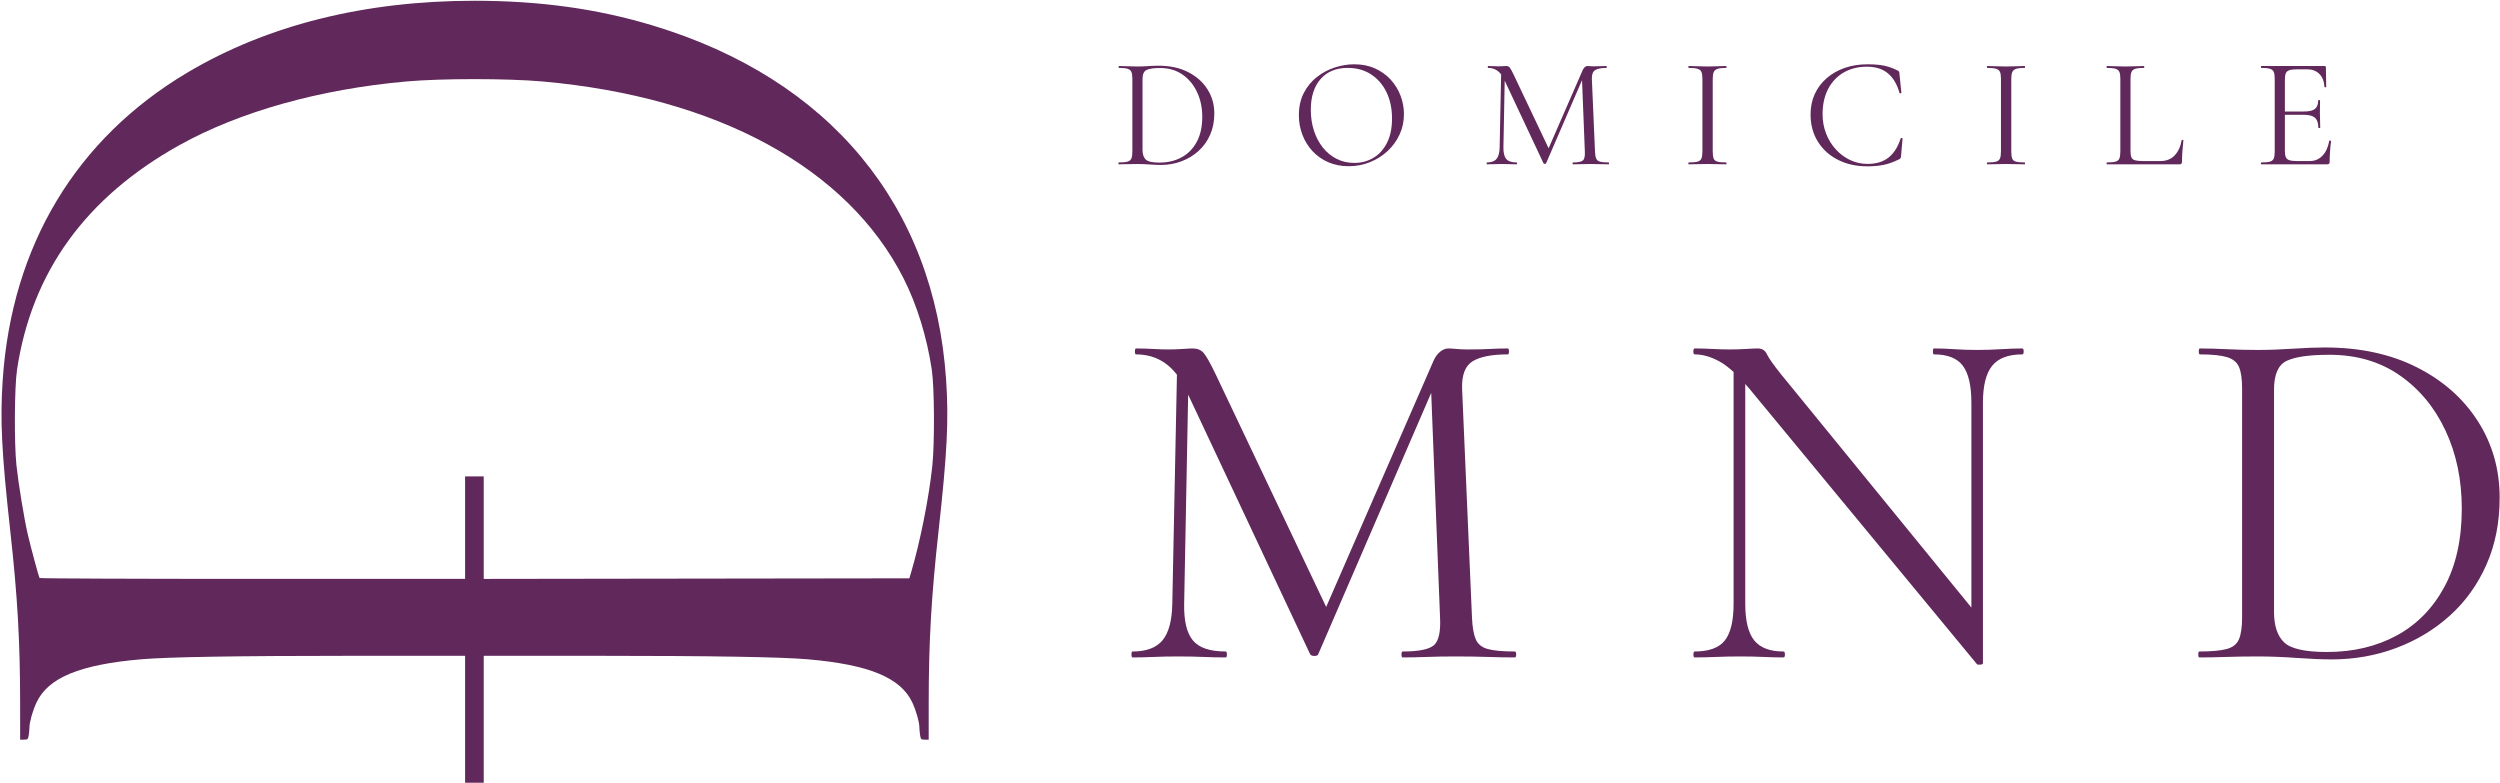
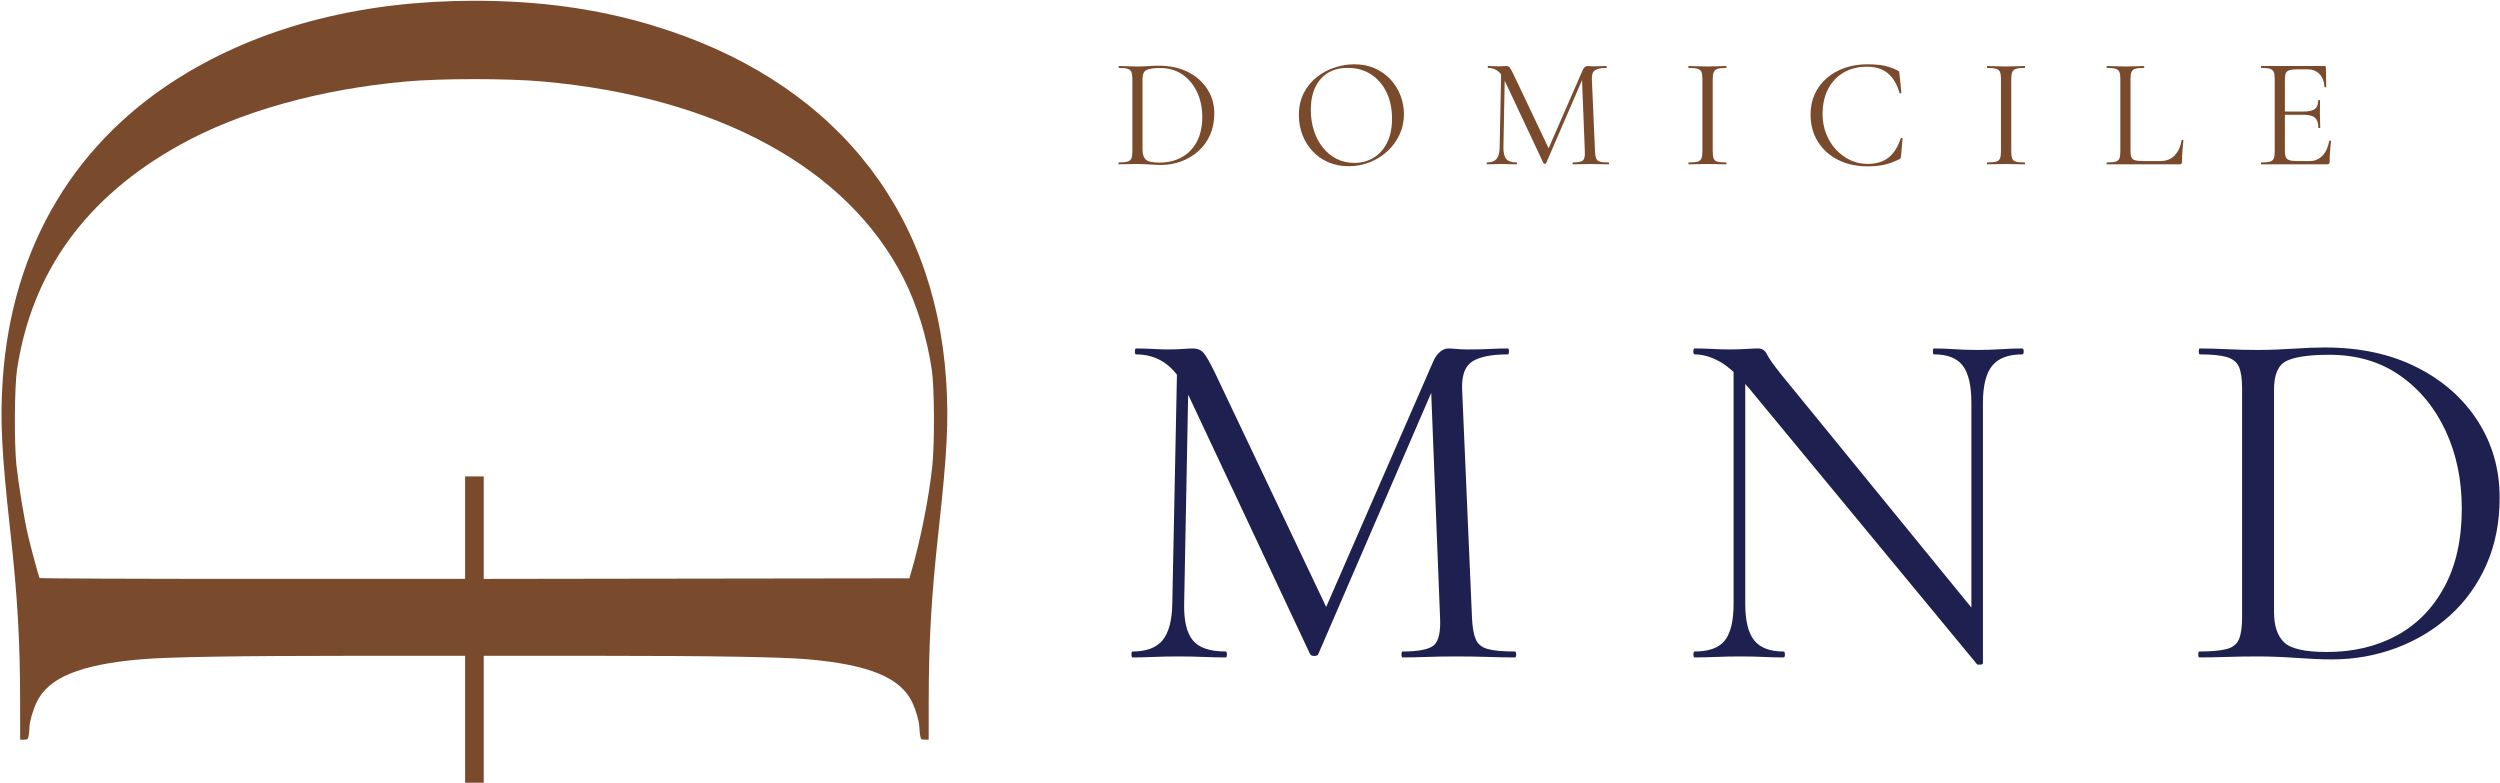
- <svg xmlns="http://www.w3.org/2000/svg" viewBox="0.00 0.00 5055.64 1583.33" width="5056" height="1583" fill="#60285B" role="img" aria-label="Domicile MND">
+ <svg xmlns="http://www.w3.org/2000/svg" viewBox="0.00 0.00 5055.64 1583.33" width="5056" height="1583" fill="#7A4A2C" role="img" aria-label="Domicile MND">
  <path d="M399.00 617.50 L399.00 563.00 L301.25 563.03 C202.89 563.05 144.12 564.03 121.00 566.01 C68.22 570.54 40.97 581.80 31.01 603.20 C27.73 610.25 25.01 619.86 24.99 624.46 C24.98 626.13 24.70 629.19 24.36 631.25 C23.78 634.72 23.49 635.00 20.37 635.00 L17.00 635.00 L16.98 603.25 C16.94 550.33 14.76 512.25 8.48 455.50 C1.06 388.34 -0.32 360.51 2.05 325.83 C9.89 210.76 65.10 119.04 160.68 62.25 C229.17 21.56 312.78 0.65 407.00 0.65 C463.08 0.65 512.47 7.50 560.12 21.89 C711.96 67.74 801.74 176.09 811.95 325.83 C814.31 360.34 812.90 388.68 805.52 455.50 C799.24 512.25 797.06 550.33 797.02 603.25 L797.00 635.00 L793.63 635.00 C790.51 635.00 790.22 634.72 789.64 631.25 C789.30 629.19 789.02 626.13 789.01 624.46 C788.99 619.86 786.27 610.25 782.99 603.20 C773.03 581.80 745.78 570.54 693.00 566.01 C669.88 564.03 611.11 563.05 512.75 563.03 L415.00 563.00 L415.00 617.50 L415.00 672.00 L407.00 672.00 L399.00 672.00 L399.00 617.50 Z M399.00 453.00 L399.00 409.00 L407.00 409.00 L415.00 409.00 L415.00 453.00 L415.00 497.01 L597.71 496.75 L780.41 496.50 L781.75 492.00 C789.64 465.47 797.17 427.74 800.12 400.00 C802.18 380.65 801.93 332.49 799.69 317.50 C795.47 289.30 786.88 261.52 775.33 238.76 C727.34 144.19 615.58 83.30 465.50 69.95 C435.11 67.25 378.89 67.25 348.50 69.95 C274.19 76.56 205.33 95.88 153.77 124.58 C73.32 169.37 26.85 233.65 14.31 317.50 C12.10 332.31 11.81 380.71 13.82 399.50 C15.54 415.53 20.55 446.01 23.60 459.00 C26.29 470.46 32.93 495.05 33.66 496.25 C33.91 496.66 116.22 497.00 216.56 497.00 L399.00 497.00 L399.00 453.00 Z" transform="translate(0 0.000) scale(2.356151)" />
  <path d="M302.8 -4Q274 -4 231.6 -1.0Q189.2 2 153.26 2Q120.4 2 89.829 1.0Q59.257 0 34.8 0Q32.8 0 32.8 6.0Q32.8 12 34.8 12Q71.364 12 90.128 17.0Q108.891 22 115.145 37.0Q121.4 52 121.4 81V544Q121.4 573 115.163 587.5Q108.926 602 90.694 607.5Q72.463 613 36 613Q33.8 613 33.8 619.0Q33.8 625 36 625Q60.405 625 90.402 623.5Q120.4 622 153.3 622Q186.2 622 224.027 624.5Q261.855 627 288.8 627Q395.2 627 474.622 587.0Q554.044 547 598.222 478.0Q642.4 409 642.4 323Q642.4 248 615.59 187.5Q588.779 127 541.613 84.5Q494.446 42 432.881 19.0Q371.316 -4 302.8 -4ZM292.8 11Q372.699 11 434.049 44.3Q495.4 77.6 530.6 142.64Q565.799 207.679 565.799 301.019Q565.799 388.4 533 458.6Q500.2 528.8 440.394 570.5Q380.589 612.2 298 612.2Q237.54 612.2 211.77 600.012Q186 587.825 186 542V92Q186 50.2 206.273 30.6Q226.545 11 292.8 11Z" transform="translate(2251.240 332.402) scale(0.318182 -0.318182)" />
  <path d="M366 -12Q294 -12 235.5 13.5Q177 39 135.5 84.0Q94 129 71.5 187.5Q49 246 49 312Q49 393 80.5 454.0Q112 515 164.0 555.5Q216 596 278.0 616.0Q340 636 401 636Q475 636 533.5 609.5Q592 583 633.0 538.0Q674 493 695.5 436.0Q717 379 717 319Q717 249 689.0 189.0Q661 129 612.5 84.0Q564 39 500.5 13.5Q437 -12 366 -12ZM401.4 9Q468.6 9 523 41.4Q577.399 73.8 609.299 137Q641.199 200.2 641.199 290.8Q641.199 385.2 606.399 457.6Q571.599 530 508.4 571.5Q445.2 613 359.4 613Q248.4 613 186.601 541.6Q124.801 470.2 124.801 346.6Q124.801 276 144.601 214.5Q164.401 153 201.301 106.7Q238.2 60.4 288.9 34.7Q339.6 9 401.4 9Z" transform="translate(2611.104 332.402) scale(0.318182 -0.318182)" />
  <path d="M119.4 108.6 129.4 602 152.8 600 143.4 108.6Q142.4 57.2 160.9 34.6Q179.4 12 227.6 12Q229.8 12 229.8 6.0Q229.8 0 227.6 0Q205.6 0 182.2 1.0Q158.8 2 130.6 2Q105 2 82.2 1.0Q59.4 0 39 0Q36.8 0 36.8 6.0Q36.8 12 39 12Q80.8 12 99.6 34.6Q118.4 57.2 119.4 108.6ZM812.2 12Q815 12 815 6.0Q815 0 812.2 0Q787.8 0 757.6 1.0Q727.4 2 693.8 2Q661.6 2 634.4 1.0Q607.2 0 585.2 0Q583 0 583 6.0Q583 12 585.2 12Q634.6 12 648.9 25.0Q663.2 38 661 81L642 564.199L675.4 609.8L414.8 7Q413.8 3 406.9 3.0Q400 3 398 7L146.6 542Q113.4 613 46 613Q43.8 613 43.8 619.0Q43.8 625 46 625Q62.2 625 80.4 624.0Q98.6 623 110.6 623Q127 623 140.5 624.0Q154 625 161 625Q175 625 182.9 615.8Q190.8 606.6 207 573L435 93.001L404.2 41.4L647.8 600Q653 611.6 661.1 618.3Q669.2 625 677.8 625Q683.8 625 694 624.0Q704.2 623 717.6 623Q744.8 623 762.1 624.0Q779.4 625 798.2 625Q800.4 625 800.4 619.0Q800.4 613 798.2 613Q749.8 613 727.1 599.2Q704.4 585.4 705.6 543.8L725.601 81Q726.801 52 733.101 37.0Q739.401 22 757.6 17.0Q775.8 12 812.2 12Z" transform="translate(2994.831 332.402) scale(0.318182 -0.318182)" />
  <path d="M199 81Q199 52 204.8 37.0Q210.6 22 229.2 17.0Q247.8 12 284.4 12Q286.6 12 286.6 6.0Q286.6 0 284.4 0Q259.949 0 230.404 1.0Q200.858 2 165.2 2Q131.517 2 101.407 1.0Q71.297 0 46.8 0Q44 0 44 6.0Q44 12 46.88 12Q83.36 12 102.08 17.0Q120.8 22 127.1 37.0Q133.4 52 133.4 81V544Q133.4 573 127.145 587.5Q120.891 602 102.128 607.5Q83.364 613 46.8 613Q44 613 44 619.0Q44 625 46.8 625Q71.297 625 101.407 623.5Q131.517 622 165.2 622Q200.858 622 230.913 623.5Q260.968 625 284.4 625Q286.6 625 286.6 619.0Q286.6 613 284.4 613Q247.937 613 229.706 607.0Q211.475 601 205.237 586.0Q199 571 199 542Z" transform="translate(3400.513 332.402) scale(0.318182 -0.318182)" />
  <path d="M411 636Q453 636 485.5 632.2Q518 628.4 546.2 619.6Q574.4 610.8 603.2 596.2Q609.8 592.4 611.5 589.5Q613.2 586.6 614.2 574L626.4 455Q626.4 452.8 621 451.4Q615.6 450 614.4 454Q591.2 536.6 540.5 578.6Q489.8 620.6 407.8 620.6Q323 620.6 259.5 583.7Q196.001 546.8 160.701 479Q125.401 411.2 125.401 319Q125.401 253 147.801 195.3Q170.201 137.6 210.001 94.4Q249.8 51.2 301.2 26.9Q352.6 2.6 411.4 2.6Q494.4 2.6 545.3 43.5Q596.2 84.4 622 165.2Q623.2 168.2 628.5 167.2Q633.8 166.2 633.8 164L624.4 54.4Q623.4 42.4 621.3 39.3Q619.2 36.2 612.6 32.2Q560.6 6.4 514.7 -3.2Q468.8 -12.8 410.6 -12.8Q305 -12.8 223.4 28.5Q141.8 69.8 95.4 144.3Q49 218.8 49 316.8Q49 388.8 75.9 447.3Q102.8 505.8 151.9 548.1Q201 590.4 266.8 613.2Q332.6 636 411 636Z" transform="translate(3646.149 332.402) scale(0.318182 -0.318182)" />
  <path d="M199 81Q199 52 204.8 37.0Q210.6 22 229.2 17.0Q247.8 12 284.4 12Q286.6 12 286.6 6.0Q286.6 0 284.4 0Q259.949 0 230.404 1.0Q200.858 2 165.2 2Q131.517 2 101.407 1.0Q71.297 0 46.8 0Q44 0 44 6.0Q44 12 46.88 12Q83.36 12 102.08 17.0Q120.8 22 127.1 37.0Q133.4 52 133.4 81V544Q133.4 573 127.145 587.5Q120.891 602 102.128 607.5Q83.364 613 46.8 613Q44 613 44 619.0Q44 625 46.8 625Q71.297 625 101.407 623.5Q131.517 622 165.2 622Q200.858 622 230.913 623.5Q260.968 625 284.4 625Q286.6 625 286.6 619.0Q286.6 613 284.4 613Q247.937 613 229.706 607.0Q211.475 601 205.237 586.0Q199 571 199 542Z" transform="translate(4004.422 332.402) scale(0.318182 -0.318182)" />
  <path d="M185 543V85Q185 57.7 191 44.05Q197 30.4 214.284 25.6Q231.567 20.8 265.2 20.8H374.399Q432.399 20.8 466.2 57.2Q500 93.6 510.2 153.2Q510.4 156.2 515.8 155.6Q521.2 155 521.2 152Q518.2 124.6 515.2 86.135Q512.2 47.669 512.2 15Q512.2 0 497.124 0H34.8Q32.8 0 32.8 6.0Q32.8 12 34.8 12Q71.348 12 89.622 17.0Q107.896 22 114.148 37.0Q120.4 52 120.4 81V544Q120.4 573 114.148 587.5Q107.896 602 89.622 607.5Q71.348 613 34.8 613Q32.8 613 32.8 619.0Q32.8 625 34.8 625Q58.8 625 89.055 623.5Q119.31 622 152.13 622Q187 622 217.004 623.5Q247.008 625 270.4 625Q272.6 625 272.6 619.0Q272.6 613 270.4 613Q233.937 613 215.706 607.5Q197.475 602 191.237 587.0Q185 572 185 543Z" transform="translate(4250.058 332.402) scale(0.318182 -0.318182)" />
  <path d="M462.2 0H43.4Q41.2 0 41.2 6.0Q41.2 12 43.4 12Q80 12 98.2 17.0Q116.4 22 122.6 37.0Q128.8 52 128.8 81V544Q128.8 573 122.6 587.5Q116.4 602 98.2 607.5Q80 613 43.4 613Q41.2 613 41.2 619.0Q41.2 625 43.4 625H445Q454.2 625 454.2 616L456.2 492.6Q456.2 489.8 450.8 489.6Q445.4 489.4 445 492.4Q441.8 545.8 412.6 574.9Q383.4 604 335.8 604H274.6Q241 604 223.6 598.9Q206.2 593.8 199.8 579.8Q193.4 565.8 193.4 539V85Q193.4 58.8 199.6 45Q205.8 31.2 222.6 26Q239.4 20.8 272.2 20.8H352.399Q400 20.8 432.6 55.2Q465.2 89.6 475.2 148.6Q475.4 151.6 481.3 150.9Q487.2 150.2 487.2 147.4Q483.2 120.8 480.6 83.7Q478 46.6 478 15Q478 0 462.2 0ZM406.2 232.6Q406.2 276.8 384.8 295.9Q363.4 315 313 315H162.8V335.8H315.6Q364.2 335.8 384.7 352.3Q405.2 368.8 405.2 406.2Q405.2 408.4 411.1 408.4Q417 408.4 417 406.2Q417 376.4 416.5 359.9Q416 343.4 416 325Q416 302.4 417.1 280.4Q418.2 258.4 418.2 232.6Q418.2 230.6 412.2 230.6Q406.2 230.6 406.2 232.6Z" transform="translate(4559.649 332.402) scale(0.318182 -0.318182)" />
-   <path d="M119.4 108.6 129.4 602 152.8 600 143.4 108.6Q142.4 57.2 160.9 34.6Q179.4 12 227.6 12Q229.8 12 229.8 6.0Q229.8 0 227.6 0Q205.6 0 182.2 1.0Q158.8 2 130.6 2Q105 2 82.2 1.0Q59.4 0 39 0Q36.8 0 36.8 6.0Q36.8 12 39 12Q80.8 12 99.6 34.6Q118.4 57.2 119.4 108.6ZM812.2 12Q815 12 815 6.0Q815 0 812.2 0Q787.8 0 757.6 1.0Q727.4 2 693.8 2Q661.6 2 634.4 1.0Q607.2 0 585.2 0Q583 0 583 6.0Q583 12 585.2 12Q634.6 12 648.9 25.0Q663.2 38 661 81L642 564.199L675.4 609.8L414.8 7Q413.8 3 406.9 3.0Q400 3 398 7L146.6 542Q113.4 613 46 613Q43.8 613 43.8 619.0Q43.8 625 46 625Q62.2 625 80.4 624.0Q98.6 623 110.6 623Q127 623 140.5 624.0Q154 625 161 625Q175 625 182.9 615.8Q190.8 606.6 207 573L435 93.001L404.2 41.4L647.8 600Q653 611.6 661.1 618.3Q669.2 625 677.8 625Q683.8 625 694 624.0Q704.2 623 717.6 623Q744.8 623 762.1 624.0Q779.4 625 798.2 625Q800.4 625 800.4 619.0Q800.4 613 798.2 613Q749.8 613 727.1 599.2Q704.4 585.4 705.6 543.8L725.601 81Q726.801 52 733.101 37.0Q739.401 22 757.6 17.0Q775.8 12 812.2 12Z" transform="translate(2251.240 1329.864) scale(1 -1)" />
-   <path d="M119.8 108.6V602L143.4 600V108.6Q143.4 57.2 161.4 34.6Q179.4 12 220.8 12Q223.6 12 223.6 6.0Q223.6 0 220.8 0Q201.2 0 180.1 1.0Q159 2 133.4 2Q108.2 2 84.9 1.0Q61.6 0 40.8 0Q38.6 0 38.6 6.0Q38.6 12 40.8 12Q84.8 12 102.3 34.6Q119.8 57.2 119.8 108.6ZM624.2 -11.8Q624.2 -14 619.3 -14.5Q614.4 -15 612.4 -14L152.2 543Q117.8 584 91.6 598.5Q65.4 613 41.2 613Q38.4 613 38.4 619.0Q38.4 625 41.2 625Q58.8 625 77.4 624.0Q96 623 110.8 623Q129.2 623 145 624.0Q160.801 625 168.801 625Q181.801 625 187.101 613.5Q192.401 602 215.601 573L616.2 82.001ZM624.2 515.4V-11.8L600.8 19V515.4Q600.8 566.8 583.6 589.9Q566.4 613 525 613Q523 613 523.0 619.0Q523 625 525 625Q545.4 625 566.5 623.5Q587.6 622 613.2 622Q637 622 660.6 623.5Q684.2 625 703.8 625Q706.6 625 706.6 619.0Q706.6 613 703.8 613Q661.4 613 642.8 589.9Q624.2 566.8 624.2 515.4Z" transform="translate(3386.240 1329.864) scale(1 -1)" />
-   <path d="M302.8 -4Q274 -4 231.6 -1.0Q189.2 2 153.26 2Q120.4 2 89.829 1.0Q59.257 0 34.8 0Q32.8 0 32.8 6.0Q32.8 12 34.8 12Q71.364 12 90.128 17.0Q108.891 22 115.145 37.0Q121.4 52 121.4 81V544Q121.4 573 115.163 587.5Q108.926 602 90.694 607.5Q72.463 613 36 613Q33.8 613 33.8 619.0Q33.8 625 36 625Q60.405 625 90.402 623.5Q120.4 622 153.3 622Q186.2 622 224.027 624.5Q261.855 627 288.8 627Q395.2 627 474.622 587.0Q554.044 547 598.222 478.0Q642.4 409 642.4 323Q642.4 248 615.59 187.5Q588.779 127 541.613 84.5Q494.446 42 432.881 19.0Q371.316 -4 302.8 -4ZM292.8 11Q372.699 11 434.049 44.3Q495.4 77.6 530.6 142.64Q565.799 207.679 565.799 301.019Q565.799 388.4 533 458.6Q500.2 528.8 440.394 570.5Q380.589 612.2 298 612.2Q237.54 612.2 211.77 600.012Q186 587.825 186 542V92Q186 50.2 206.273 30.6Q226.545 11 292.8 11Z" transform="translate(4413.240 1329.864) scale(1 -1)" />
+   <g fill="#1E2150">
+     <path d="M119.4 108.6 129.4 602 152.8 600 143.4 108.6Q142.4 57.2 160.9 34.6Q179.4 12 227.6 12Q229.8 12 229.8 6.0Q229.8 0 227.6 0Q205.6 0 182.2 1.0Q158.8 2 130.6 2Q105 2 82.2 1.0Q59.4 0 39 0Q36.8 0 36.8 6.0Q36.8 12 39 12Q80.8 12 99.6 34.6Q118.4 57.2 119.4 108.6ZM812.2 12Q815 12 815 6.0Q815 0 812.2 0Q787.8 0 757.6 1.0Q727.4 2 693.8 2Q661.6 2 634.4 1.0Q607.2 0 585.2 0Q583 0 583 6.0Q583 12 585.2 12Q634.6 12 648.9 25.0Q663.2 38 661 81L642 564.199L675.4 609.8L414.8 7Q413.8 3 406.9 3.0Q400 3 398 7L146.6 542Q113.4 613 46 613Q43.8 613 43.8 619.0Q43.8 625 46 625Q62.2 625 80.4 624.0Q98.6 623 110.6 623Q127 623 140.5 624.0Q154 625 161 625Q175 625 182.9 615.8Q190.8 606.6 207 573L435 93.001L404.2 41.4L647.8 600Q653 611.6 661.1 618.3Q669.2 625 677.8 625Q683.8 625 694 624.0Q704.2 623 717.6 623Q744.8 623 762.1 624.0Q779.4 625 798.2 625Q800.4 625 800.4 619.0Q800.4 613 798.2 613Q749.8 613 727.1 599.2Q704.4 585.4 705.6 543.8L725.601 81Q726.801 52 733.101 37.0Q739.401 22 757.6 17.0Q775.8 12 812.2 12Z" transform="translate(2251.240 1329.864) scale(1 -1)" />
+     <path d="M119.8 108.6V602L143.4 600V108.6Q143.4 57.2 161.4 34.6Q179.4 12 220.8 12Q223.6 12 223.6 6.0Q223.6 0 220.8 0Q201.2 0 180.1 1.0Q159 2 133.4 2Q108.2 2 84.9 1.0Q61.6 0 40.8 0Q38.6 0 38.6 6.0Q38.6 12 40.8 12Q84.8 12 102.3 34.6Q119.8 57.2 119.8 108.6ZM624.2 -11.8Q624.2 -14 619.3 -14.5Q614.4 -15 612.4 -14L152.2 543Q117.8 584 91.6 598.5Q65.4 613 41.2 613Q38.4 613 38.4 619.0Q38.4 625 41.2 625Q58.8 625 77.4 624.0Q96 623 110.8 623Q129.2 623 145 624.0Q160.801 625 168.801 625Q181.801 625 187.101 613.5Q192.401 602 215.601 573L616.2 82.001ZM624.2 515.4V-11.8L600.8 19V515.4Q600.8 566.8 583.6 589.9Q566.4 613 525 613Q523 613 523.0 619.0Q523 625 525 625Q545.4 625 566.5 623.5Q587.6 622 613.2 622Q637 622 660.6 623.5Q684.2 625 703.8 625Q706.6 625 706.6 619.0Q706.6 613 703.8 613Q661.4 613 642.8 589.9Q624.2 566.8 624.2 515.4Z" transform="translate(3386.240 1329.864) scale(1 -1)" />
+     <path d="M302.8 -4Q274 -4 231.6 -1.0Q189.2 2 153.26 2Q120.4 2 89.829 1.0Q59.257 0 34.8 0Q32.8 0 32.8 6.0Q32.8 12 34.8 12Q71.364 12 90.128 17.0Q108.891 22 115.145 37.0Q121.4 52 121.4 81V544Q121.4 573 115.163 587.5Q108.926 602 90.694 607.5Q72.463 613 36 613Q33.8 613 33.8 619.0Q33.8 625 36 625Q60.405 625 90.402 623.5Q120.4 622 153.3 622Q186.2 622 224.027 624.5Q261.855 627 288.8 627Q395.2 627 474.622 587.0Q554.044 547 598.222 478.0Q642.4 409 642.4 323Q642.4 248 615.59 187.5Q588.779 127 541.613 84.5Q494.446 42 432.881 19.0Q371.316 -4 302.8 -4ZM292.8 11Q372.699 11 434.049 44.3Q495.4 77.6 530.6 142.64Q565.799 207.679 565.799 301.019Q565.799 388.4 533 458.6Q500.2 528.8 440.394 570.5Q380.589 612.2 298 612.2Q237.54 612.2 211.77 600.012Q186 587.825 186 542V92Q186 50.2 206.273 30.6Q226.545 11 292.8 11Z" transform="translate(4413.240 1329.864) scale(1 -1)" />
+   </g>
</svg>
